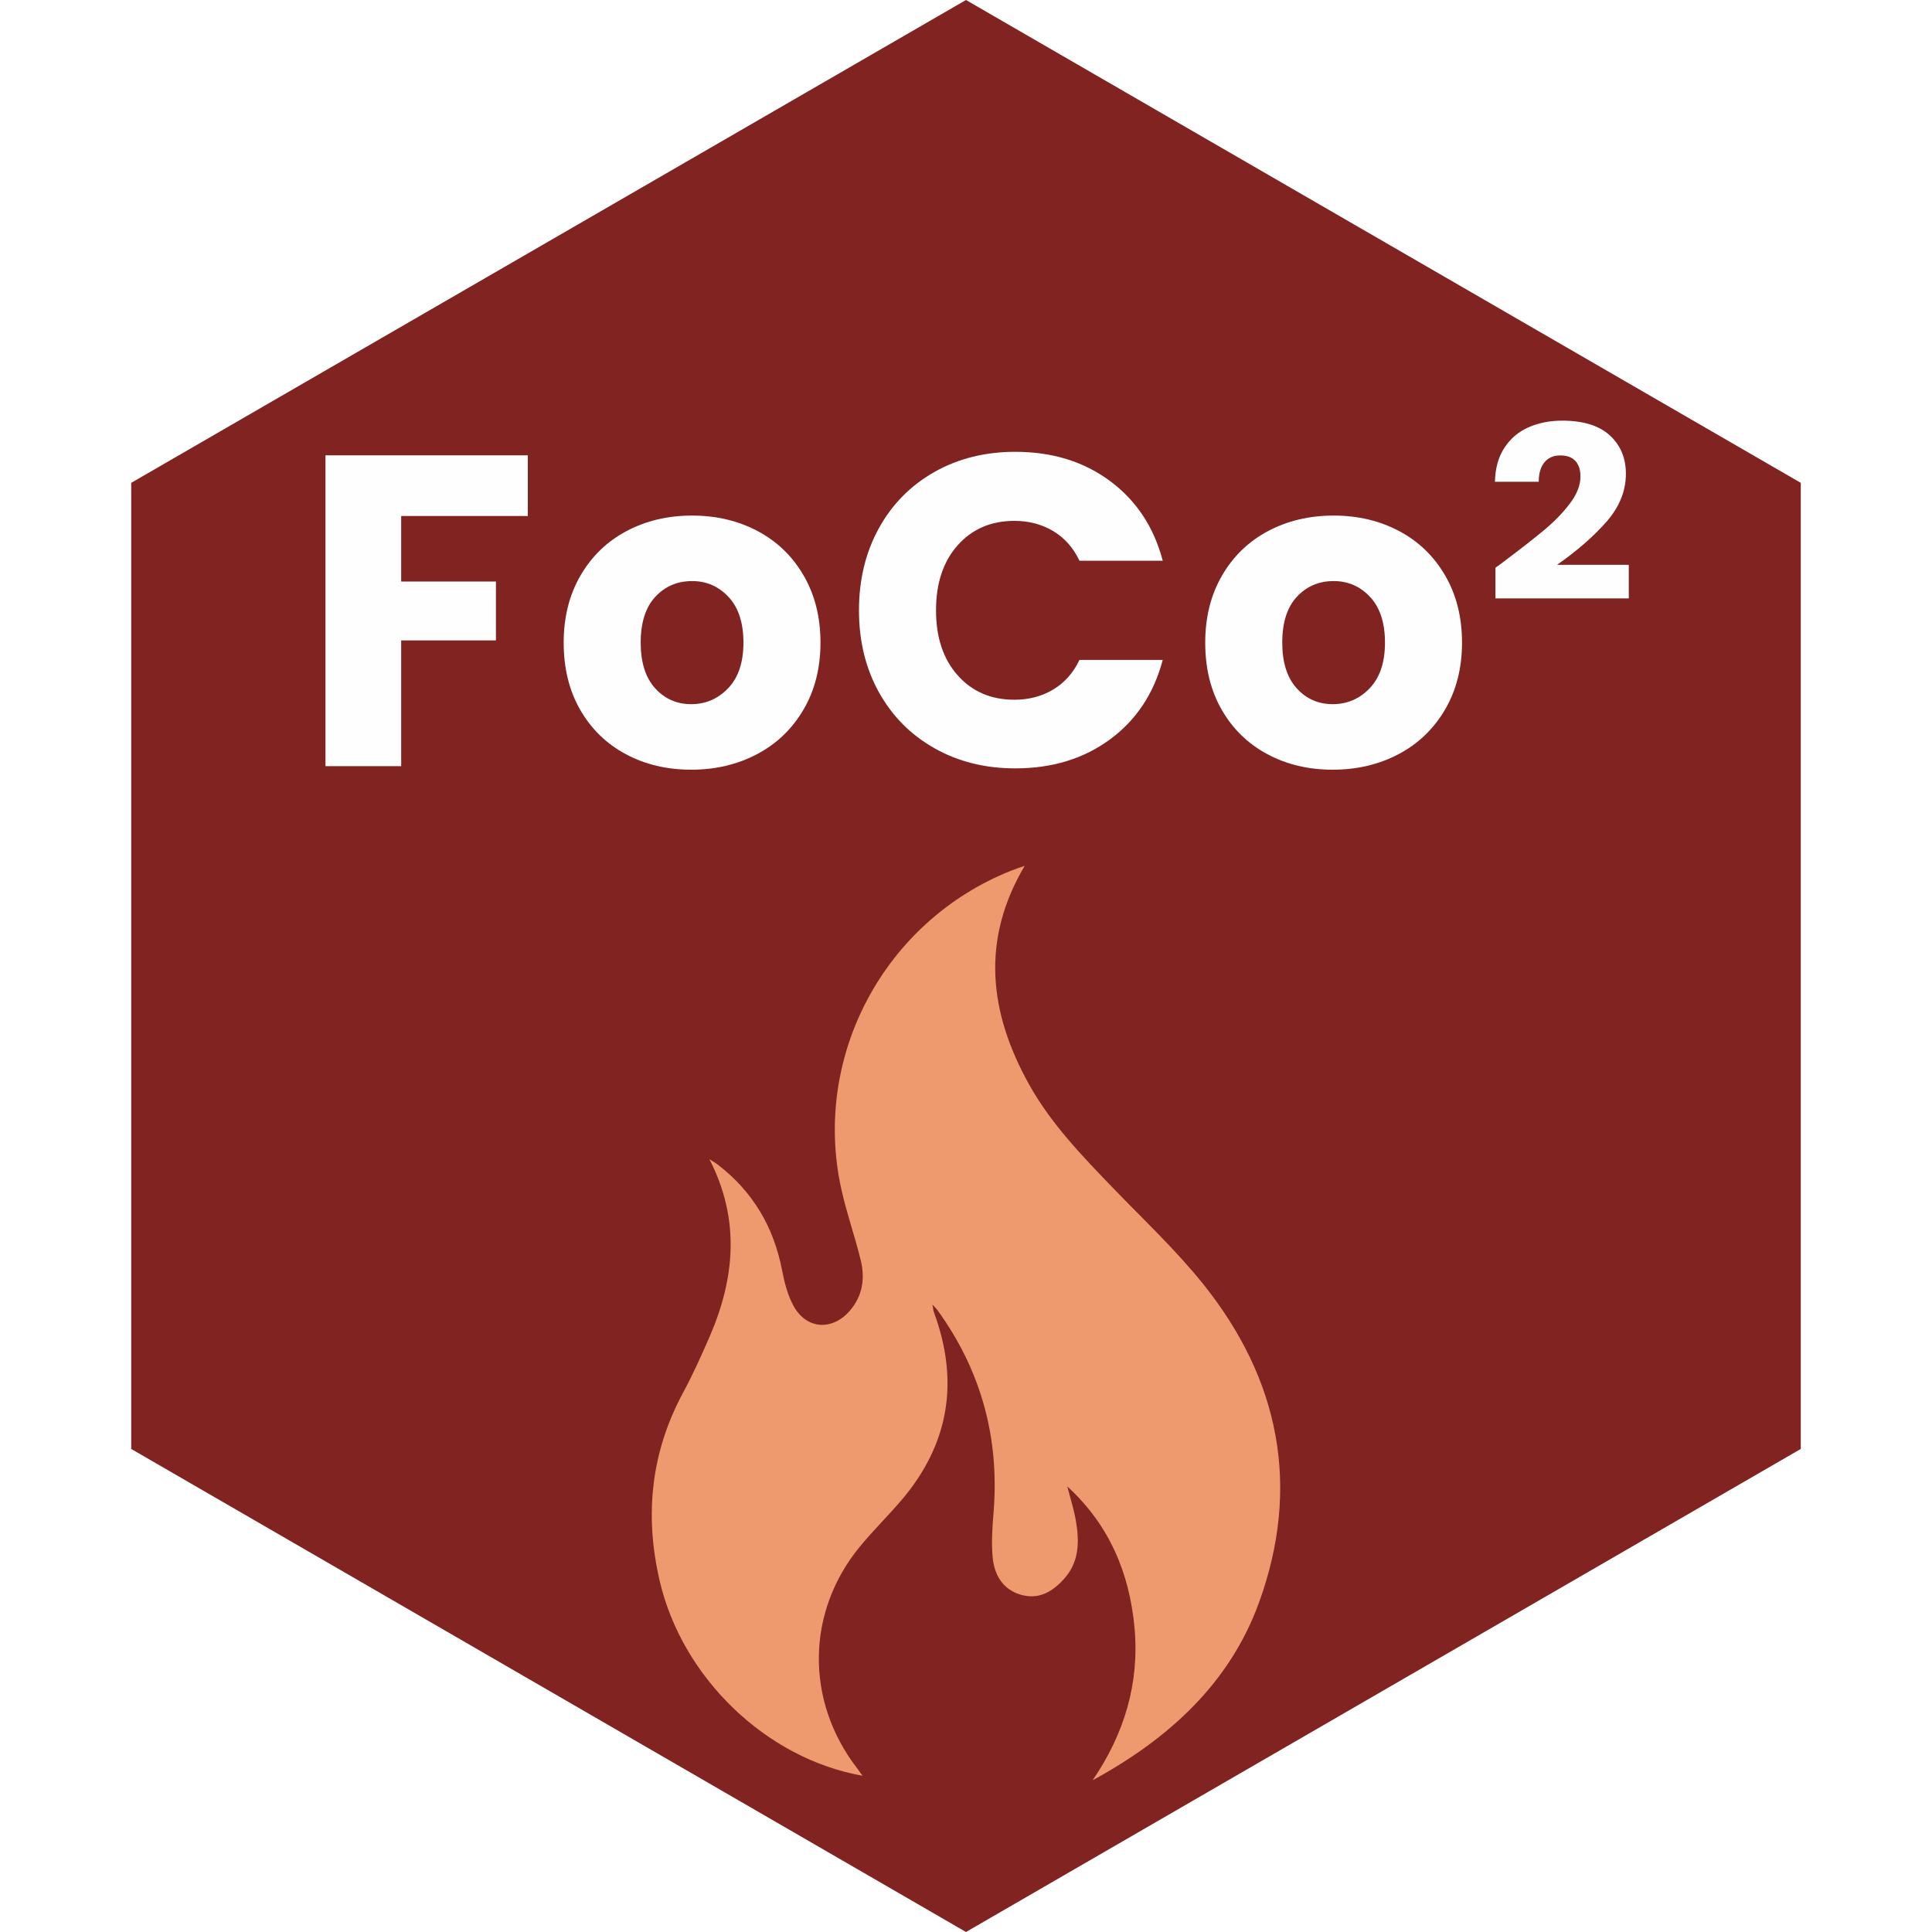
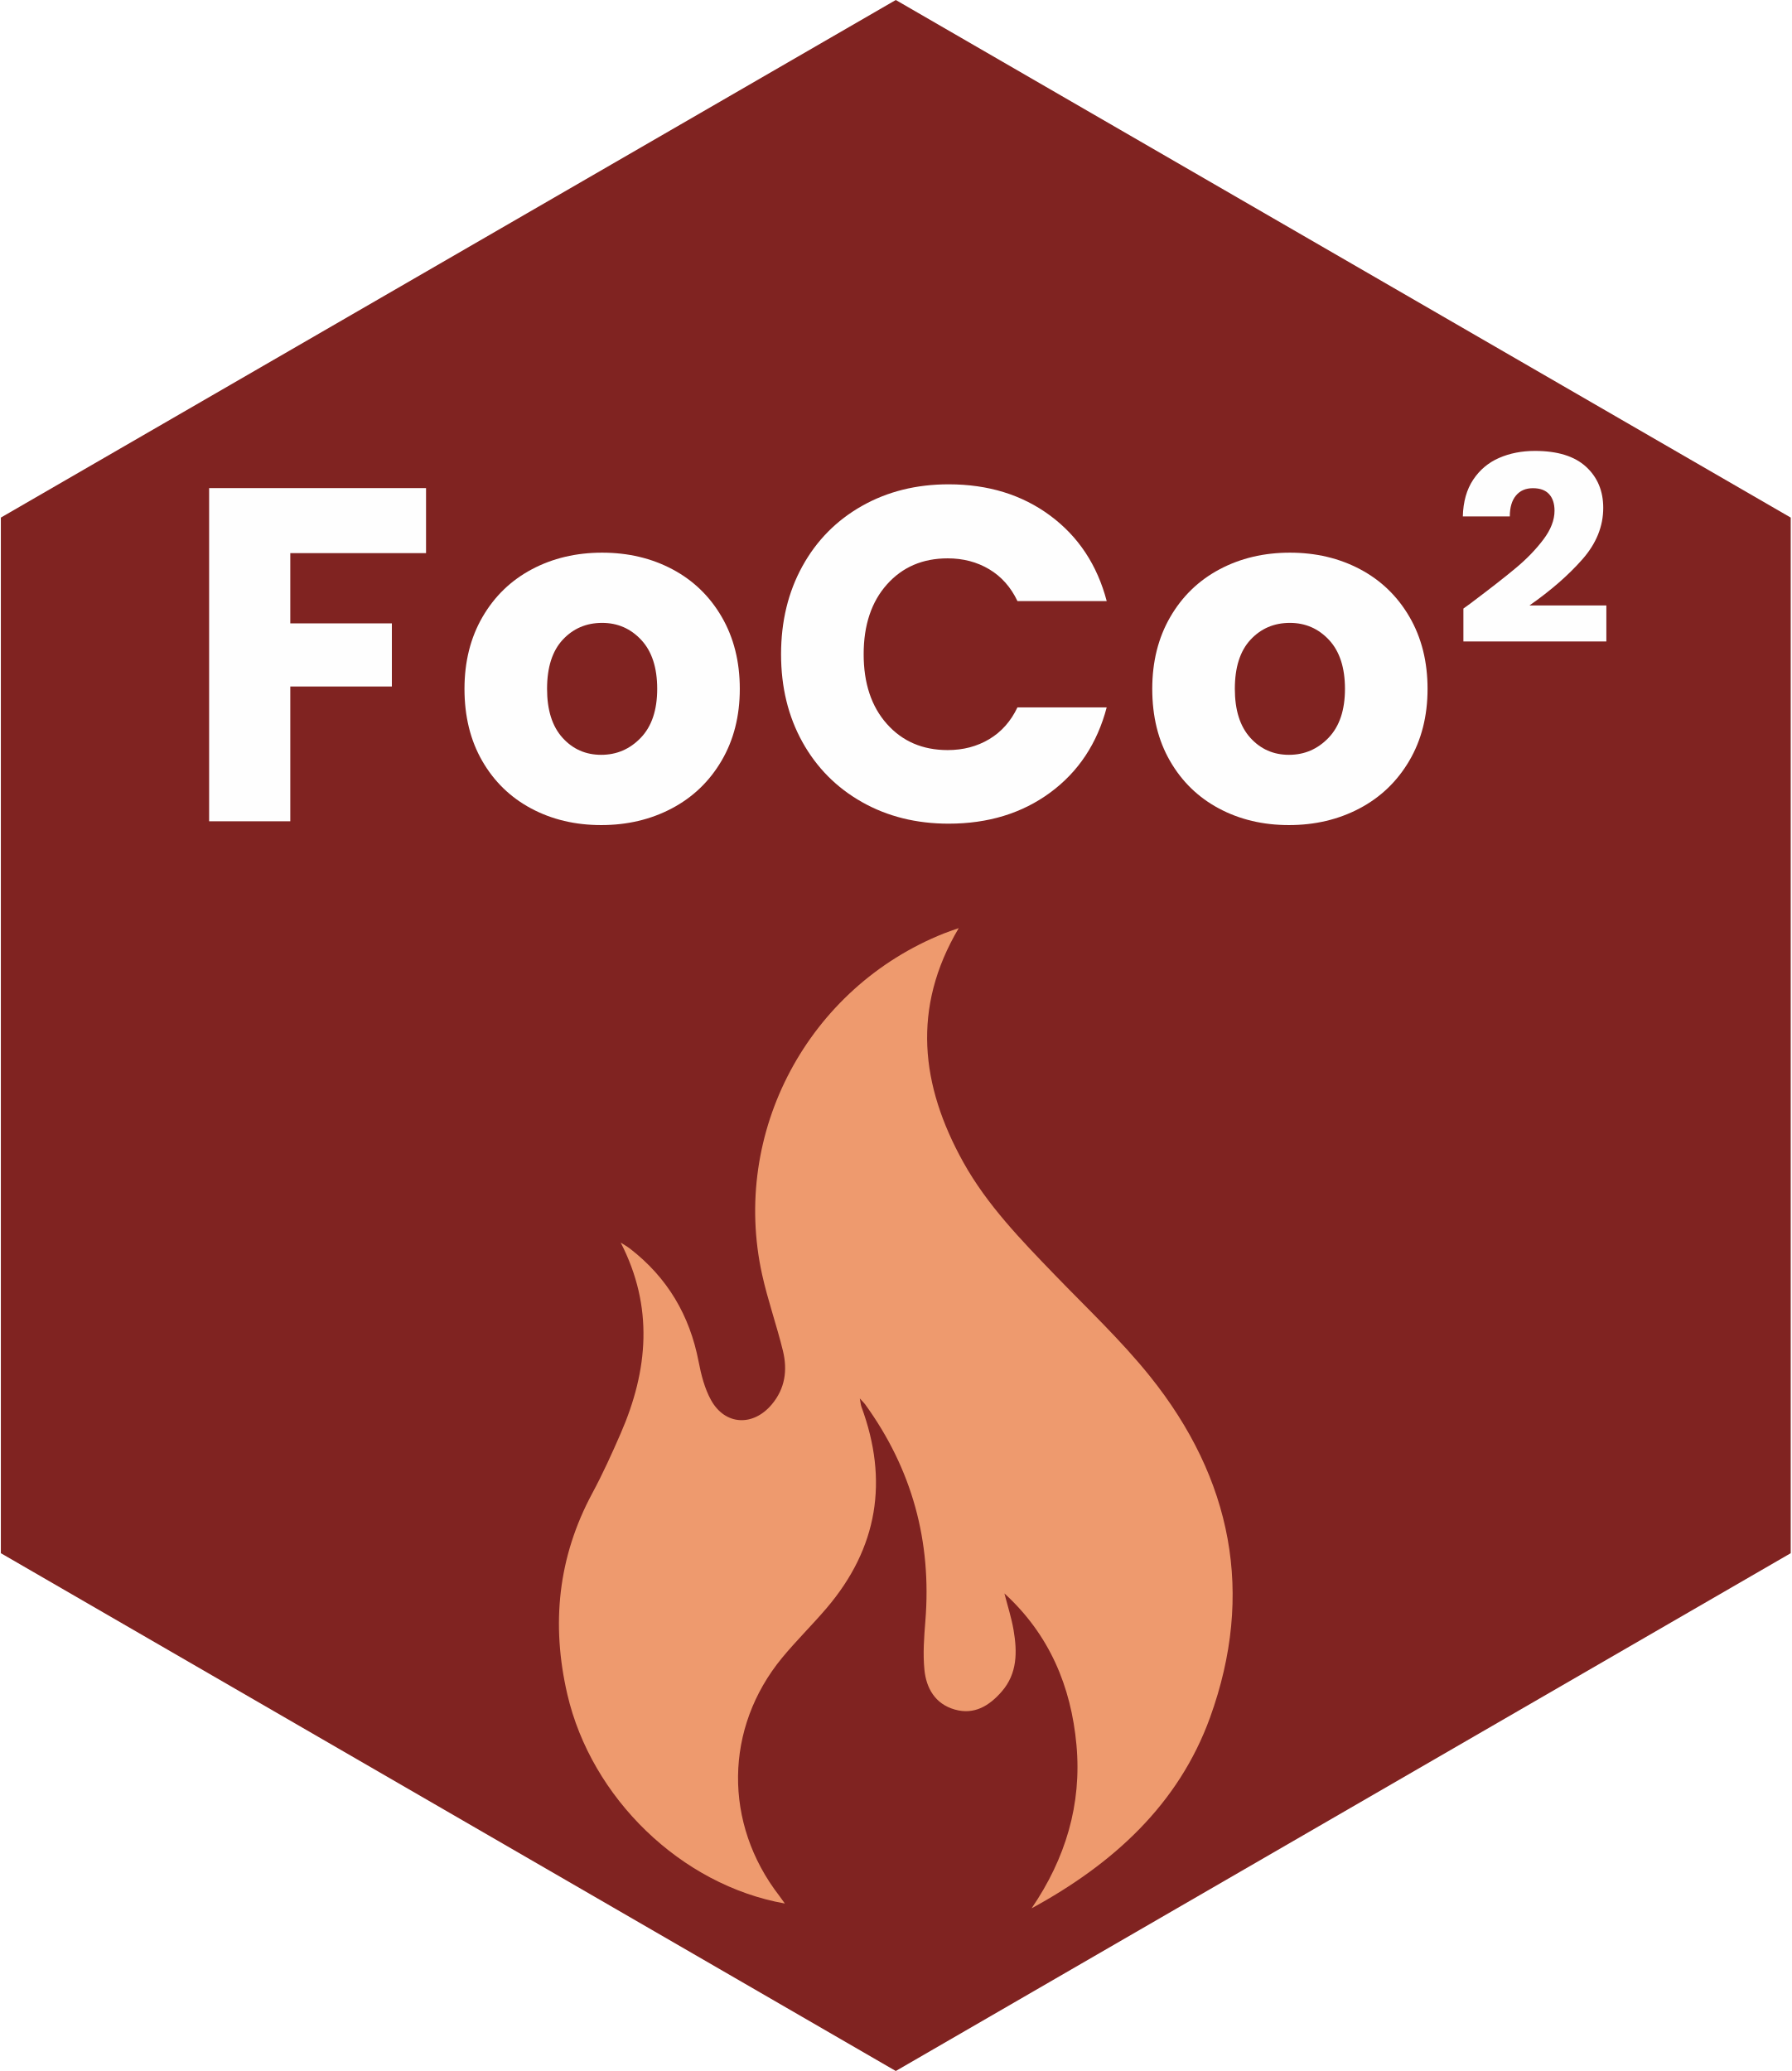
- <svg xmlns="http://www.w3.org/2000/svg" version="1.1" x="0px" y="0px" width="170.08px" height="170.08px" viewBox="0 0 170.08 170.08" enable-background="new 0 0 170.08 170.08" xml:space="preserve">
-   <g id="Livello_1" display="none">
-     <polygon display="inline" fill="#802321" points="82.039,13.04 144.26,49.028 144.26,121.035 82.039,157.039 19.819,121.035    19.819,49.028  " />
-     <path display="inline" fill-rule="evenodd" clip-rule="evenodd" fill="#EE9A6E" d="M74.327,145.395   c-7.218-1.281-13.456-7.34-15.125-14.551c-1.128-4.868-0.654-9.534,1.741-13.984c0.726-1.35,1.36-2.751,1.971-4.155   c1.914-4.396,2.299-8.8,0-13.263c0.214,0.139,0.44,0.261,0.641,0.416c2.608,2.014,4.154,4.645,4.772,7.848   c0.178,0.92,0.417,1.876,0.867,2.687c0.976,1.757,2.918,1.85,4.218,0.306c0.934-1.106,1.105-2.394,0.78-3.726   c-0.434-1.781-1.054-3.521-1.449-5.309c-2.181-9.89,3.204-19.959,12.645-23.721c0.33-0.132,0.671-0.242,1.026-0.369   c-3.289,5.556-2.641,10.953,0.316,16.275c1.657,2.982,4.031,5.421,6.391,7.864c2.226,2.306,4.578,4.52,6.577,7.009   c5.725,7.129,7.303,15.131,4.189,23.736c-2.191,6.058-6.758,10.193-12.407,13.271c2.354-3.454,3.497-7.226,3.118-11.362   c-0.373-4.079-1.887-7.678-5.009-10.534c0.217,0.852,0.491,1.693,0.638,2.557c0.257,1.511,0.269,3.01-0.827,4.27   c-0.857,0.984-1.905,1.64-3.272,1.245c-1.357-0.391-1.976-1.488-2.101-2.767c-0.11-1.118-0.024-2.263,0.066-3.388   c0.445-5.527-0.917-10.556-4.194-15.072c-0.071-0.096-0.162-0.18-0.364-0.4c0.058,0.301,0.066,0.452,0.115,0.586   c1.892,5.124,1.146,9.807-2.431,14.001c-0.999,1.171-2.104,2.256-3.083,3.442c-4.023,4.882-4.088,11.528-0.199,16.554   C74.049,145.003,74.151,145.152,74.327,145.395z" />
-     <g id="Livello_4" display="inline">
-       <g>
-         <path fill="#FEFEFE" d="M49.38,46.979V51.5h-9.438v4.884h7.062v4.389h-7.062v9.372h-5.643V46.979H49.38z" />
-         <path fill="#FEFEFE" d="M56.69,69.254c-1.441-0.77-2.574-1.87-3.399-3.3c-0.825-1.43-1.238-3.102-1.238-5.016     c0-1.892,0.418-3.558,1.254-5c0.835-1.44,1.98-2.546,3.432-3.316c1.452-0.77,3.08-1.155,4.884-1.155     c1.804,0,3.432,0.385,4.884,1.155c1.452,0.771,2.596,1.876,3.432,3.316c0.836,1.441,1.254,3.108,1.254,5     c0,1.893-0.424,3.559-1.271,5c-0.847,1.441-2.002,2.547-3.465,3.316c-1.463,0.771-3.097,1.155-4.9,1.155     C59.753,70.409,58.13,70.024,56.69,69.254z M64.313,64.337c0.759-0.792,1.138-1.925,1.138-3.399c0-1.474-0.369-2.607-1.105-3.399     c-0.737-0.792-1.645-1.188-2.722-1.188c-1.101,0-2.013,0.391-2.739,1.171c-0.726,0.781-1.089,1.92-1.089,3.416     c0,1.474,0.357,2.607,1.072,3.399s1.611,1.188,2.69,1.188C62.635,65.525,63.554,65.129,64.313,64.337z" />
-         <path fill="#FEFEFE" d="M75.549,52.408c0.99-1.793,2.37-3.19,4.141-4.191c1.771-1,3.779-1.501,6.022-1.501     c2.75,0,5.104,0.726,7.063,2.178c1.957,1.452,3.267,3.432,3.927,5.94h-6.204c-0.462-0.968-1.117-1.705-1.963-2.211     c-0.848-0.506-1.811-0.759-2.888-0.759c-1.738,0-3.146,0.605-4.224,1.815c-1.079,1.21-1.617,2.827-1.617,4.851     c0,2.024,0.539,3.642,1.617,4.851c1.078,1.21,2.485,1.815,4.224,1.815c1.078,0,2.041-0.252,2.888-0.759     c0.846-0.506,1.501-1.243,1.963-2.211h6.204c-0.66,2.508-1.97,4.483-3.927,5.923c-1.959,1.441-4.313,2.162-7.063,2.162     c-2.244,0-4.251-0.5-6.022-1.501c-1.771-1.001-3.151-2.393-4.141-4.175c-0.99-1.782-1.485-3.816-1.485-6.105     C74.064,56.241,74.559,54.201,75.549,52.408z" />
-         <path fill="#FEFEFE" d="M104.506,69.254c-1.441-0.77-2.574-1.87-3.398-3.3c-0.825-1.43-1.238-3.102-1.238-5.016     c0-1.892,0.418-3.558,1.255-5c0.835-1.44,1.979-2.546,3.432-3.316c1.452-0.77,3.08-1.155,4.884-1.155     c1.805,0,3.432,0.385,4.885,1.155c1.451,0.771,2.596,1.876,3.432,3.316c0.836,1.441,1.254,3.108,1.254,5     c0,1.893-0.424,3.559-1.271,5c-0.847,1.441-2.002,2.547-3.465,3.316c-1.464,0.771-3.097,1.155-4.9,1.155     S105.947,70.024,104.506,69.254z M112.129,64.337c0.76-0.792,1.139-1.925,1.139-3.399c0-1.474-0.369-2.607-1.105-3.399     c-0.737-0.792-1.645-1.188-2.723-1.188c-1.1,0-2.013,0.391-2.738,1.171c-0.727,0.781-1.09,1.92-1.09,3.416     c0,1.474,0.357,2.607,1.072,3.399s1.611,1.188,2.69,1.188C110.451,65.525,111.37,65.129,112.129,64.337z" />
-       </g>
-       <g>
-         <path fill="#FEFEFE" d="M122.116,54.906c1.294-0.972,2.313-1.77,3.06-2.394c0.745-0.624,1.375-1.278,1.891-1.962     c0.514-0.684,0.771-1.35,0.771-1.998c0-0.492-0.125-0.876-0.376-1.152s-0.627-0.414-1.128-0.414     c-0.502,0-0.895,0.171-1.179,0.513c-0.284,0.342-0.426,0.825-0.426,1.449h-3.267c0.025-1.02,0.268-1.872,0.723-2.556     c0.455-0.684,1.056-1.188,1.802-1.512c0.745-0.324,1.573-0.486,2.485-0.486c1.57,0,2.754,0.366,3.553,1.098     s1.199,1.686,1.199,2.862c0,1.284-0.482,2.475-1.445,3.573c-0.965,1.098-2.191,2.169-3.684,3.213h5.346v2.502h-9.939v-2.286     C121.951,55.032,122.156,54.882,122.116,54.906z" />
-       </g>
+ <svg xmlns="http://www.w3.org/2000/svg" version="1.1" x="0px" y="0px" width="1.73in" height="2in" viewBox="0 0 166.08 192" enable-background="new 0 0 170.08 170.08" xml:space="preserve" id="svg18">
+   <defs id="defs18" />
+   <g id="Livello_3" transform="matrix(1.128887,0,0,1.128887,-12.96,-3.0444e-6)" style="display:inline">
+     <polygon fill="#802321" points="85.039,170.079 11.551,127.555 11.551,42.506 85.039,0 158.528,42.506 158.528,127.555 " id="polygon6" />
+     <path fill-rule="evenodd" clip-rule="evenodd" fill="#ee9a6e" d="m 75.93,156.325 c -8.525,-1.513 -15.893,-8.669 -17.864,-17.186 -1.332,-5.75 -0.772,-11.261 2.057,-16.518 0.857,-1.594 1.607,-3.249 2.328,-4.907 2.26,-5.192 2.715,-10.394 0,-15.665 0.253,0.164 0.52,0.308 0.757,0.491 3.081,2.379 4.907,5.485 5.637,9.269 0.21,1.087 0.493,2.216 1.024,3.174 1.152,2.075 3.446,2.185 4.982,0.36 1.104,-1.307 1.305,-2.826 0.922,-4.4 -0.512,-2.104 -1.245,-4.157 -1.711,-6.27 -2.577,-11.68 3.783,-23.573 14.933,-28.017 0.391,-0.156 0.793,-0.286 1.213,-0.435 -3.885,6.562 -3.119,12.937 0.373,19.223 1.958,3.522 4.762,6.402 7.548,9.288 2.629,2.724 5.407,5.338 7.769,8.278 6.762,8.42 8.625,17.871 4.948,28.035 -2.588,7.155 -7.981,12.04 -14.654,15.674 2.781,-4.079 4.131,-8.534 3.683,-13.42 -0.44,-4.818 -2.229,-9.068 -5.916,-12.442 0.257,1.006 0.581,2 0.754,3.02 0.303,1.785 0.317,3.556 -0.978,5.043 -1.013,1.163 -2.25,1.937 -3.864,1.471 -1.604,-0.461 -2.334,-1.758 -2.481,-3.268 -0.13,-1.32 -0.028,-2.672 0.078,-4.001 0.526,-6.528 -1.083,-12.468 -4.953,-17.802 -0.084,-0.113 -0.191,-0.213 -0.43,-0.474 0.068,0.355 0.078,0.534 0.136,0.692 2.234,6.052 1.354,11.583 -2.871,16.537 -1.18,1.383 -2.485,2.664 -3.642,4.065 -4.751,5.766 -4.829,13.616 -0.235,19.552 0.129,0.171 0.25,0.347 0.457,0.633 z" id="path7" />
+     <g id="g11">
+       <path fill="#fefefe" d="m 46.465,40.085 v 5.34 H 35.318 v 5.769 h 8.341 v 5.184 H 35.318 V 67.447 H 28.653 V 40.085 Z" id="path8" />
+       <path fill="#fefefe" d="m 55.098,66.395 c -1.702,-0.909 -3.04,-2.208 -4.015,-3.898 -0.974,-1.688 -1.461,-3.664 -1.461,-5.924 0,-2.234 0.493,-4.203 1.481,-5.905 0.987,-1.702 2.339,-3.007 4.054,-3.917 1.715,-0.909 3.638,-1.364 5.769,-1.364 2.13,0 4.054,0.455 5.769,1.364 1.715,0.91 3.066,2.216 4.054,3.917 0.987,1.702 1.481,3.67 1.481,5.905 0,2.235 -0.5,4.204 -1.5,5.905 -1,1.702 -2.365,3.008 -4.093,3.917 -1.728,0.91 -3.658,1.364 -5.788,1.364 -2.133,0 -4.049,-0.455 -5.751,-1.364 z m 9.004,-5.808 c 0.896,-0.936 1.345,-2.273 1.345,-4.015 0,-1.741 -0.436,-3.079 -1.306,-4.015 -0.871,-0.936 -1.943,-1.403 -3.216,-1.403 -1.3,0 -2.377,0.461 -3.235,1.383 -0.857,0.923 -1.287,2.268 -1.287,4.034 0,1.741 0.422,3.079 1.267,4.015 0.844,0.936 1.903,1.403 3.176,1.403 1.274,0.001 2.36,-0.467 3.256,-1.402 z" id="path9" />
+       <path fill="#fefefe" d="m 77.373,46.497 c 1.169,-2.118 2.8,-3.768 4.892,-4.95 2.091,-1.182 4.463,-1.773 7.113,-1.773 3.248,0 6.029,0.857 8.342,2.572 2.313,1.715 3.859,4.054 4.639,7.016 H 95.03 C 94.485,48.218 93.712,47.348 92.712,46.75 91.71,46.153 90.573,45.854 89.3,45.854 c -2.053,0 -3.716,0.715 -4.989,2.144 -1.273,1.429 -1.91,3.339 -1.91,5.729 0,2.391 0.636,4.301 1.91,5.729 1.273,1.429 2.936,2.144 4.989,2.144 1.273,0 2.41,-0.298 3.412,-0.896 1,-0.597 1.773,-1.467 2.318,-2.611 h 7.328 c -0.779,2.962 -2.326,5.295 -4.639,6.997 -2.313,1.702 -5.094,2.553 -8.342,2.553 -2.65,0 -5.022,-0.591 -7.113,-1.773 -2.092,-1.182 -3.722,-2.826 -4.892,-4.931 -1.169,-2.104 -1.754,-4.508 -1.754,-7.21 0.001,-2.704 0.586,-5.114 1.755,-7.232 z" id="path10" />
+       <path fill="#fefefe" d="m 111.575,66.395 c -1.702,-0.909 -3.04,-2.208 -4.015,-3.898 -0.975,-1.688 -1.461,-3.664 -1.461,-5.924 0,-2.234 0.493,-4.203 1.48,-5.905 0.987,-1.702 2.339,-3.007 4.054,-3.917 1.715,-0.909 3.638,-1.364 5.769,-1.364 2.13,0 4.054,0.455 5.769,1.364 1.715,0.91 3.065,2.216 4.054,3.917 0.987,1.702 1.481,3.67 1.481,5.905 0,2.235 -0.501,4.204 -1.501,5.905 -1.001,1.702 -2.365,3.008 -4.093,3.917 -1.729,0.91 -3.657,1.364 -5.788,1.364 -2.131,0 -4.047,-0.455 -5.749,-1.364 z m 9.004,-5.808 c 0.896,-0.936 1.345,-2.273 1.345,-4.015 0,-1.741 -0.436,-3.079 -1.306,-4.015 -0.871,-0.936 -1.943,-1.403 -3.216,-1.403 -1.3,0 -2.378,0.461 -3.235,1.383 -0.857,0.923 -1.286,2.268 -1.286,4.034 0,1.741 0.422,3.079 1.267,4.015 0.845,0.936 1.903,1.403 3.177,1.403 1.274,0 2.358,-0.467 3.254,-1.402 z" id="path11" />
+       <path fill="#fefefe" d="m 132.374,49.447 c 1.528,-1.148 2.732,-2.09 3.613,-2.827 0.881,-0.737 1.625,-1.51 2.233,-2.317 0.608,-0.808 0.912,-1.595 0.912,-2.36 0,-0.581 -0.148,-1.035 -0.444,-1.361 -0.296,-0.326 -0.74,-0.489 -1.333,-0.489 -0.593,0 -1.057,0.202 -1.392,0.606 -0.335,0.404 -0.503,0.975 -0.503,1.711 h -3.858 c 0.031,-1.205 0.315,-2.211 0.854,-3.019 0.538,-0.808 1.247,-1.403 2.128,-1.786 0.881,-0.382 1.859,-0.574 2.936,-0.574 1.854,0 3.254,0.433 4.197,1.297 0.943,0.865 1.415,1.991 1.415,3.38 0,1.517 -0.569,2.923 -1.707,4.22 -1.139,1.296 -2.588,2.562 -4.35,3.794 h 6.313 v 2.956 h -11.739 v -2.7 c 0.53,-0.382 0.772,-0.559 0.725,-0.531 z" id="path12" style="display:inline" />
    </g>
  </g>
-   <g id="Livello_3">
-     <polygon fill="#802321" points="85.039,0 158.528,42.506 158.528,127.555 85.039,170.079 11.551,127.555 11.551,42.506  " />
-     <path fill-rule="evenodd" clip-rule="evenodd" fill="#EE9A6E" d="M75.93,156.325c-8.525-1.513-15.893-8.669-17.864-17.186   c-1.332-5.75-0.772-11.261,2.057-16.518c0.857-1.594,1.607-3.249,2.328-4.907c2.26-5.192,2.715-10.394,0-15.665   c0.253,0.164,0.52,0.308,0.757,0.491c3.081,2.379,4.907,5.485,5.637,9.269c0.21,1.087,0.493,2.216,1.024,3.174   c1.152,2.075,3.446,2.185,4.982,0.36c1.104-1.307,1.305-2.826,0.922-4.4c-0.512-2.104-1.245-4.157-1.711-6.27   C71.485,92.993,77.845,81.1,88.995,76.656c0.391-0.156,0.793-0.286,1.213-0.435c-3.885,6.562-3.119,12.937,0.373,19.223   c1.958,3.522,4.762,6.402,7.548,9.288c2.629,2.724,5.407,5.338,7.769,8.278c6.762,8.42,8.625,17.871,4.948,28.035   c-2.588,7.155-7.981,12.04-14.654,15.674c2.781-4.079,4.131-8.534,3.683-13.42c-0.44-4.818-2.229-9.068-5.916-12.442   c0.257,1.006,0.581,2,0.754,3.02c0.303,1.785,0.317,3.556-0.978,5.043c-1.013,1.163-2.25,1.937-3.864,1.471   c-1.604-0.461-2.334-1.758-2.481-3.268c-0.13-1.32-0.028-2.672,0.078-4.001c0.526-6.528-1.083-12.468-4.953-17.802   c-0.084-0.113-0.191-0.213-0.43-0.474c0.068,0.355,0.078,0.534,0.136,0.692c2.234,6.052,1.354,11.583-2.871,16.537   c-1.18,1.383-2.485,2.664-3.642,4.065c-4.751,5.766-4.829,13.616-0.235,19.552C75.602,155.863,75.723,156.039,75.93,156.325z" />
-     <g>
-       <path fill="#FEFEFE" d="M46.465,40.085v5.34H35.318v5.769h8.341v5.184h-8.341v11.069h-6.665V40.085H46.465z" />
-       <path fill="#FEFEFE" d="M55.098,66.395c-1.702-0.909-3.04-2.208-4.015-3.898c-0.974-1.688-1.461-3.664-1.461-5.924    c0-2.234,0.493-4.203,1.481-5.905c0.987-1.702,2.339-3.007,4.054-3.917c1.715-0.909,3.638-1.364,5.769-1.364    c2.13,0,4.054,0.455,5.769,1.364c1.715,0.91,3.066,2.216,4.054,3.917c0.987,1.702,1.481,3.67,1.481,5.905    c0,2.235-0.5,4.204-1.5,5.905c-1,1.702-2.365,3.008-4.093,3.917c-1.728,0.91-3.658,1.364-5.788,1.364    C58.716,67.759,56.8,67.304,55.098,66.395z M64.102,60.587c0.896-0.936,1.345-2.273,1.345-4.015c0-1.741-0.436-3.079-1.306-4.015    c-0.871-0.936-1.943-1.403-3.216-1.403c-1.3,0-2.377,0.461-3.235,1.383c-0.857,0.923-1.287,2.268-1.287,4.034    c0,1.741,0.422,3.079,1.267,4.015c0.844,0.936,1.903,1.403,3.176,1.403C62.12,61.99,63.206,61.522,64.102,60.587z" />
-       <path fill="#FEFEFE" d="M77.373,46.497c1.169-2.118,2.8-3.768,4.892-4.95c2.091-1.182,4.463-1.773,7.113-1.773    c3.248,0,6.029,0.857,8.342,2.572c2.313,1.715,3.859,4.054,4.639,7.016H95.03c-0.545-1.144-1.318-2.014-2.318-2.612    c-1.002-0.597-2.139-0.896-3.412-0.896c-2.053,0-3.716,0.715-4.989,2.144c-1.273,1.429-1.91,3.339-1.91,5.729    c0,2.391,0.636,4.301,1.91,5.729c1.273,1.429,2.936,2.144,4.989,2.144c1.273,0,2.41-0.298,3.412-0.896    c1-0.597,1.773-1.467,2.318-2.611h7.328c-0.779,2.962-2.326,5.295-4.639,6.997c-2.313,1.702-5.094,2.553-8.342,2.553    c-2.65,0-5.022-0.591-7.113-1.773c-2.092-1.182-3.722-2.826-4.892-4.931c-1.169-2.104-1.754-4.508-1.754-7.21    C75.619,51.025,76.204,48.615,77.373,46.497z" />
-       <path fill="#FEFEFE" d="M111.575,66.395c-1.702-0.909-3.04-2.208-4.015-3.898c-0.975-1.688-1.461-3.664-1.461-5.924    c0-2.234,0.493-4.203,1.48-5.905c0.987-1.702,2.339-3.007,4.054-3.917c1.715-0.909,3.638-1.364,5.769-1.364    c2.13,0,4.054,0.455,5.769,1.364c1.715,0.91,3.065,2.216,4.054,3.917c0.987,1.702,1.481,3.67,1.481,5.905    c0,2.235-0.501,4.204-1.501,5.905c-1.001,1.702-2.365,3.008-4.093,3.917c-1.729,0.91-3.657,1.364-5.788,1.364    S113.277,67.304,111.575,66.395z M120.579,60.587c0.896-0.936,1.345-2.273,1.345-4.015c0-1.741-0.436-3.079-1.306-4.015    c-0.871-0.936-1.943-1.403-3.216-1.403c-1.3,0-2.378,0.461-3.235,1.383c-0.857,0.923-1.286,2.268-1.286,4.034    c0,1.741,0.422,3.079,1.267,4.015s1.903,1.403,3.177,1.403S119.683,61.522,120.579,60.587z" />
-     </g>
-     <g>
-       <path fill="#FEFEFE" d="M132.374,49.447c1.528-1.148,2.732-2.09,3.613-2.827s1.625-1.51,2.233-2.317    c0.608-0.808,0.912-1.595,0.912-2.36c0-0.581-0.148-1.035-0.444-1.361c-0.296-0.326-0.74-0.489-1.333-0.489    s-1.057,0.202-1.392,0.606c-0.335,0.404-0.503,0.975-0.503,1.711h-3.858c0.031-1.205,0.315-2.211,0.854-3.019    c0.538-0.808,1.247-1.403,2.128-1.786c0.881-0.382,1.859-0.574,2.936-0.574c1.854,0,3.254,0.433,4.197,1.297    c0.943,0.865,1.415,1.991,1.415,3.38c0,1.517-0.569,2.923-1.707,4.22c-1.139,1.296-2.588,2.562-4.35,3.794h6.313v2.956h-11.739    v-2.7C132.179,49.596,132.421,49.419,132.374,49.447z" />
-     </g>
-     <g>
- 	</g>
-     <g>
- 	</g>
-     <g>
- 	</g>
-     <g>
- 	</g>
-     <g>
- 	</g>
-     <g>
- 	</g>
-   </g>
</svg>
